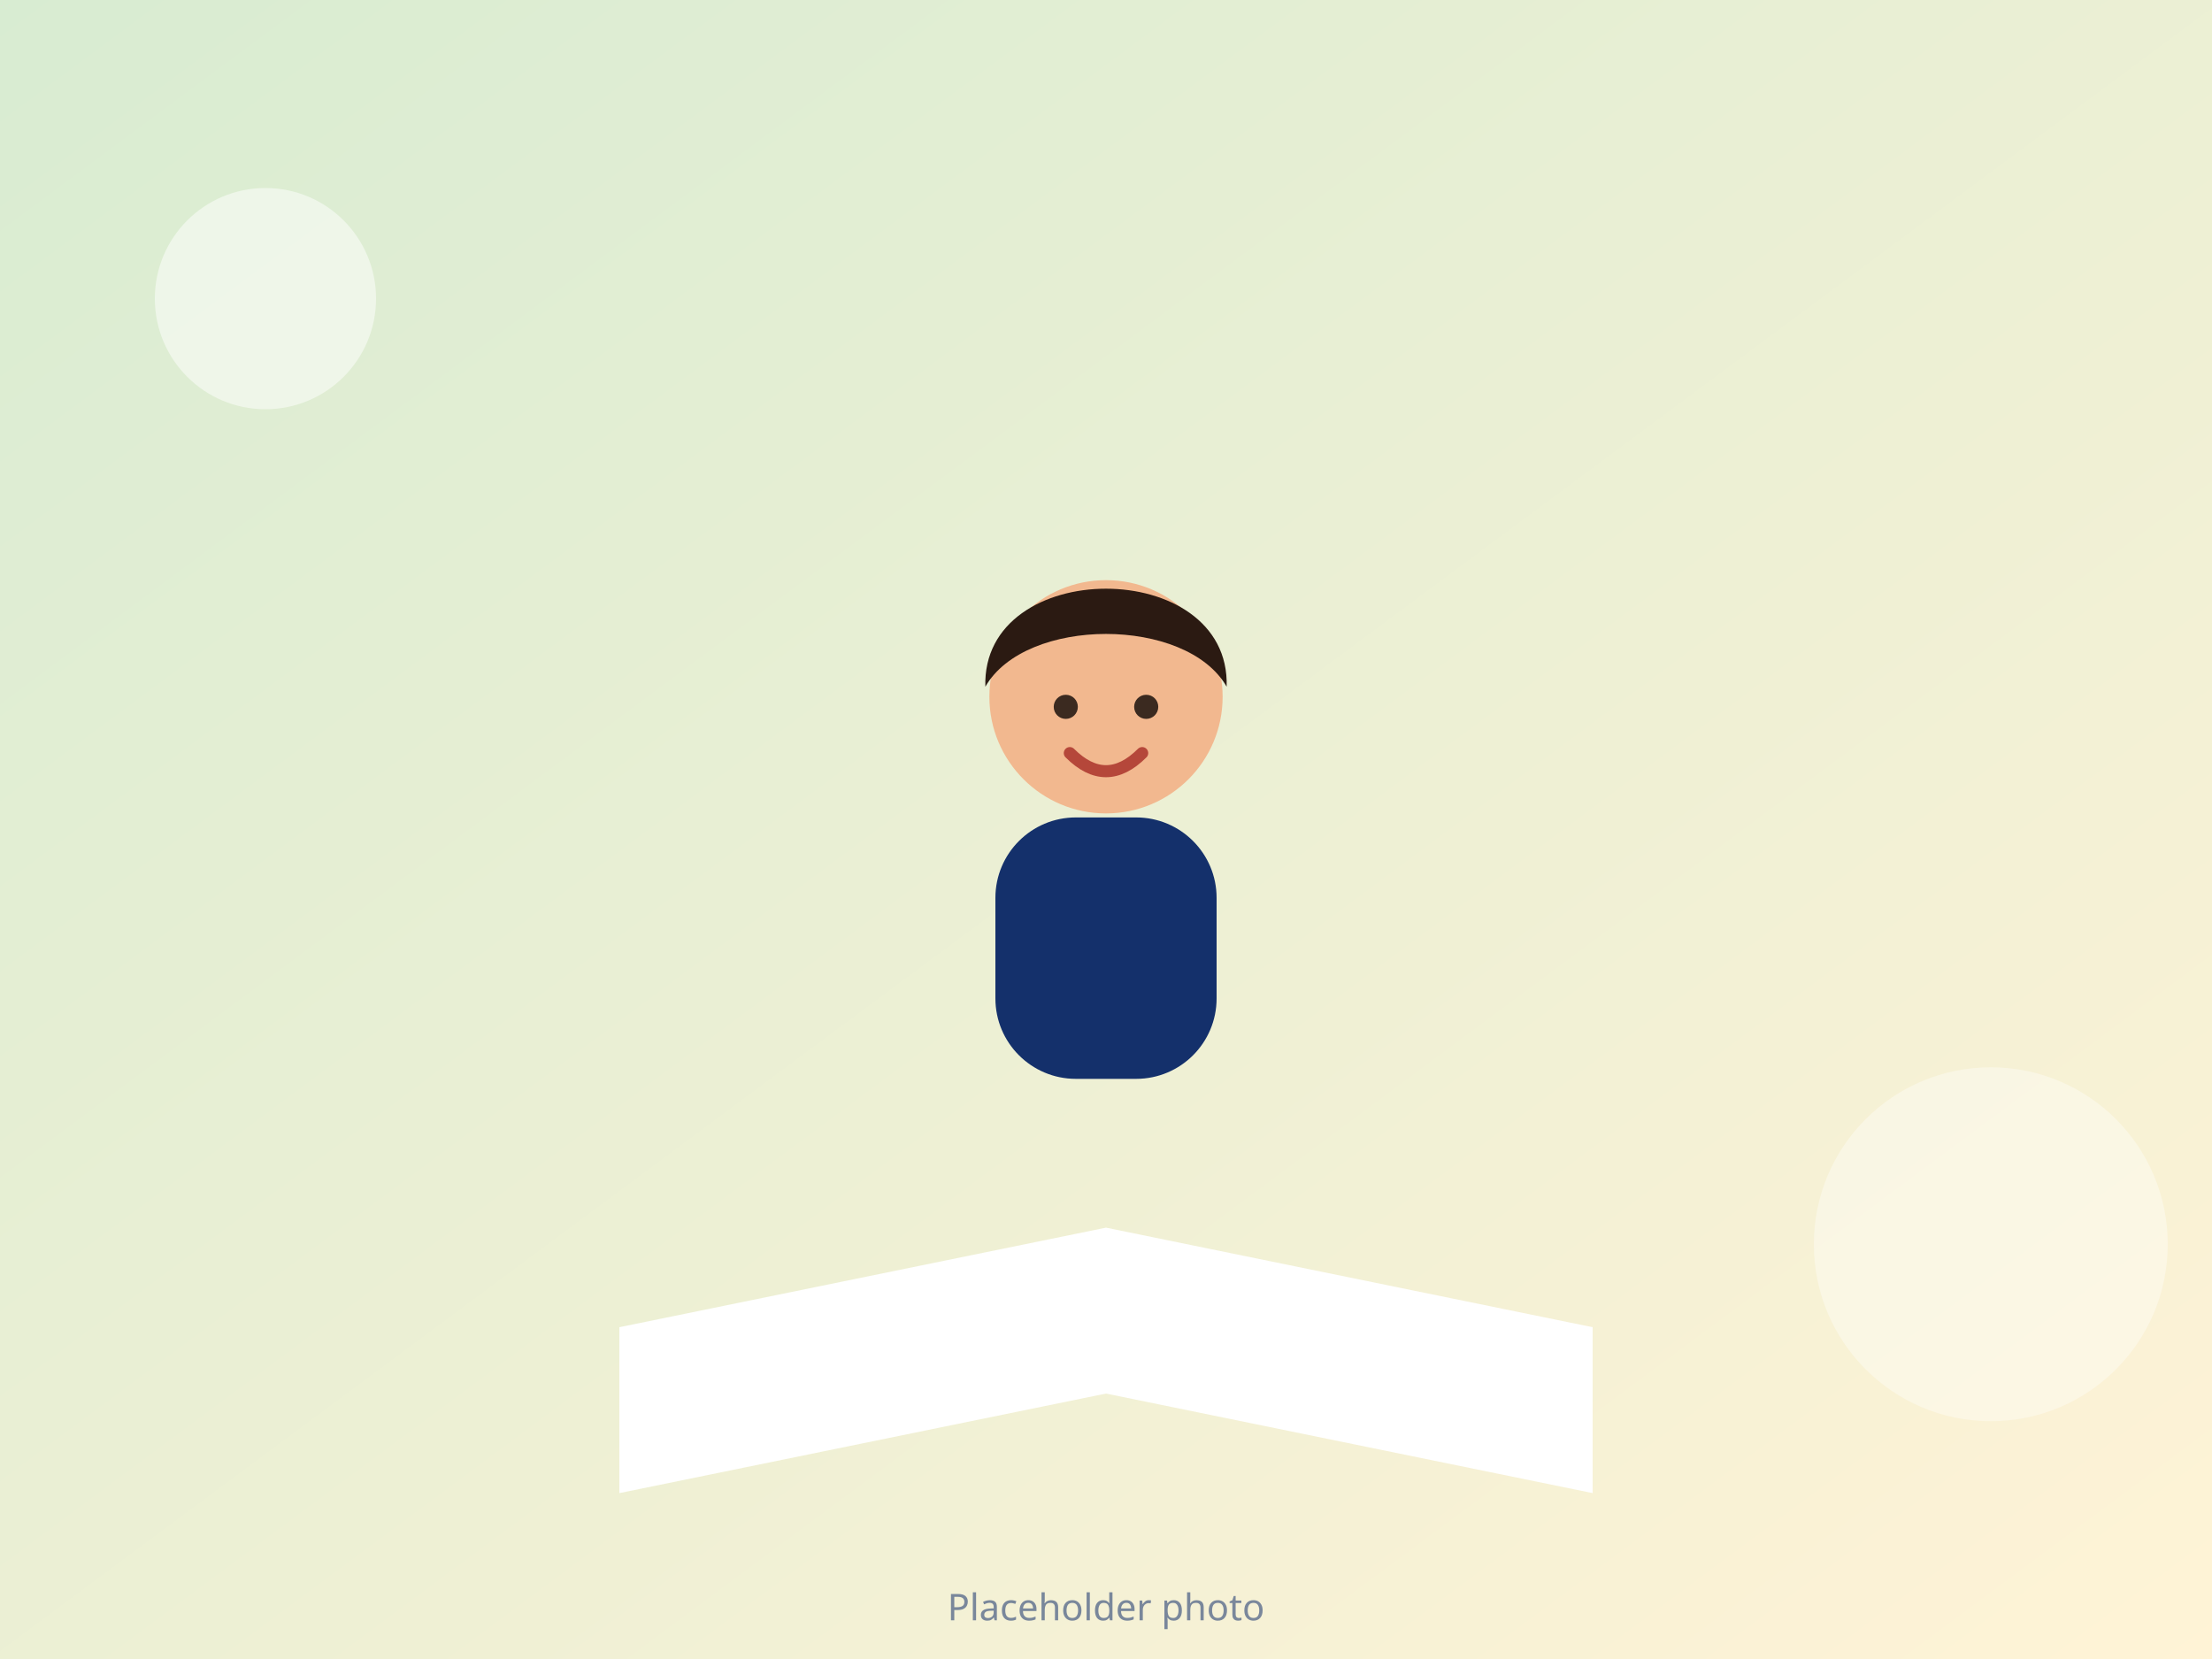
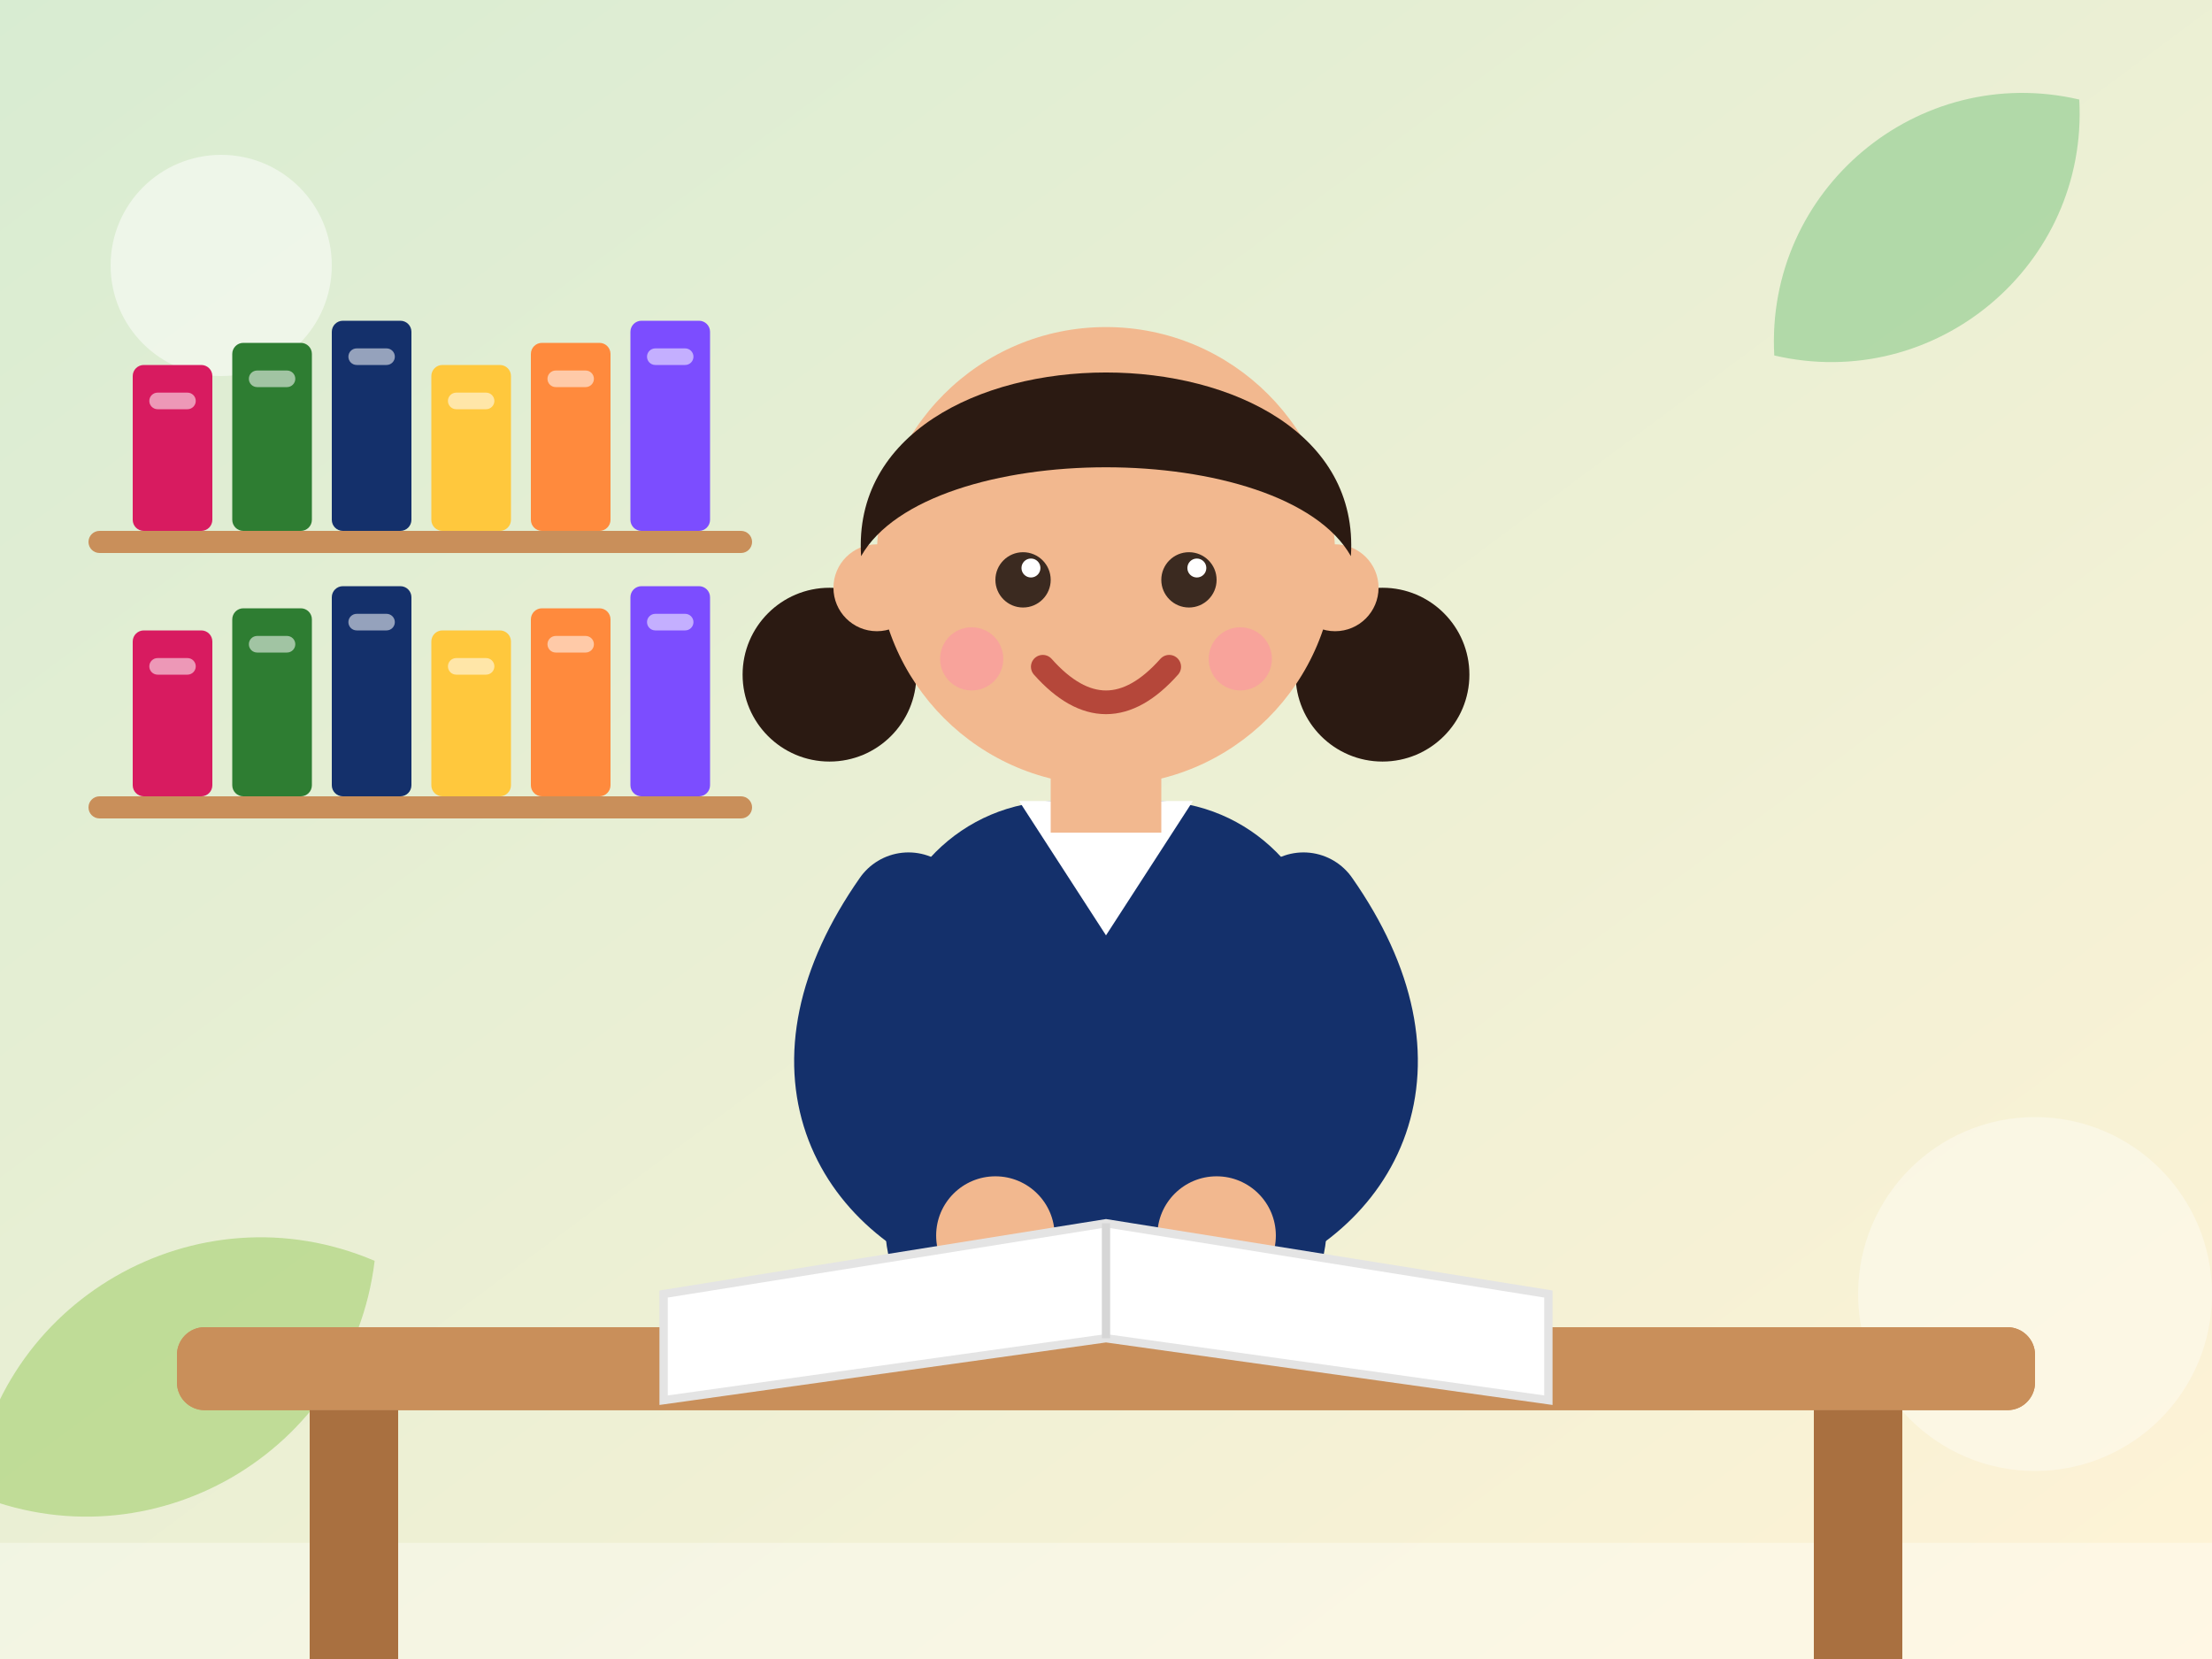
- <svg xmlns="http://www.w3.org/2000/svg" viewBox="0 0 800 600" width="800" height="600" role="img" aria-label="Gallery photo 1 (placeholder)">
+ <svg xmlns="http://www.w3.org/2000/svg" viewBox="0 0 800 600" width="800" height="600" role="img" aria-label="Learning activity illustration 1">
  <defs>
    <linearGradient id="g" x1="0" y1="0" x2="1" y2="1">
      <stop offset="0" stop-color="#d8ecd2" />
      <stop offset="1" stop-color="#fff3d6" />
    </linearGradient>
  </defs>
  <rect width="800" height="600" fill="url(#g)" />
-   <circle cx="96" cy="108" r="40" fill="#fff" opacity=".5" />
-   <circle cx="720" cy="450" r="64" fill="#fff" opacity=".35" />
-   <g transform="translate(400 252) scale(0.7272727)">
-     <rect x="-55" y="60" width="110" height="130" rx="40" fill="#14306b" />
+   <circle cx="80" cy="96" r="40" fill="#fff" opacity=".5" />
+   <circle cx="736" cy="468" r="64" fill="#fff" opacity=".35" />
+   <path transform="translate(-10 540) rotate(-30) scale(1.4)" d="M0 0C30-40 90-40 120 0C90 40 30 40 0 0Z" fill="#9ccc65" opacity=".55" />
+   <path transform="translate(752 36) rotate(140) scale(1.2)" d="M0 0C30-40 90-40 120 0C90 40 30 40 0 0Z" fill="#81c784" opacity=".55" />
+   <rect y="558" width="800" height="42" fill="#fff" opacity=".35" />
+   <rect x="32" y="192" width="240" height="8" rx="4" fill="#c98f5a" />
+   <rect x="48" y="132" width="28.8" height="60" rx="4" fill="#d81b60" />
+   <rect x="54" y="142" width="16.8" height="6" rx="3" fill="#fff" opacity=".55" />
+   <rect x="84" y="124" width="28.8" height="68" rx="4" fill="#2e7d32" />
+   <rect x="90" y="134" width="16.8" height="6" rx="3" fill="#fff" opacity=".55" />
+   <rect x="120" y="116" width="28.8" height="76" rx="4" fill="#14306b" />
+   <rect x="126" y="126" width="16.8" height="6" rx="3" fill="#fff" opacity=".55" />
+   <rect x="156" y="132" width="28.8" height="60" rx="4" fill="#ffc83d" />
+   <rect x="162" y="142" width="16.8" height="6" rx="3" fill="#fff" opacity=".55" />
+   <rect x="192" y="124" width="28.8" height="68" rx="4" fill="#ff8a3d" />
+   <rect x="198" y="134" width="16.8" height="6" rx="3" fill="#fff" opacity=".55" />
+   <rect x="228" y="116" width="28.8" height="76" rx="4" fill="#7c4dff" />
+   <rect x="234" y="126" width="16.8" height="6" rx="3" fill="#fff" opacity=".55" />
+   <rect x="32" y="288" width="240" height="8" rx="4" fill="#c98f5a" />
+   <rect x="48" y="228" width="28.8" height="60" rx="4" fill="#d81b60" />
+   <rect x="54" y="238" width="16.8" height="6" rx="3" fill="#fff" opacity=".55" />
+   <rect x="84" y="220" width="28.8" height="68" rx="4" fill="#2e7d32" />
+   <rect x="90" y="230" width="16.8" height="6" rx="3" fill="#fff" opacity=".55" />
+   <rect x="120" y="212" width="28.8" height="76" rx="4" fill="#14306b" />
+   <rect x="126" y="222" width="16.8" height="6" rx="3" fill="#fff" opacity=".55" />
+   <rect x="156" y="228" width="28.8" height="60" rx="4" fill="#ffc83d" />
+   <rect x="162" y="238" width="16.8" height="6" rx="3" fill="#fff" opacity=".55" />
+   <rect x="192" y="220" width="28.8" height="68" rx="4" fill="#ff8a3d" />
+   <rect x="198" y="230" width="16.8" height="6" rx="3" fill="#fff" opacity=".55" />
+   <rect x="228" y="212" width="28.8" height="76" rx="4" fill="#7c4dff" />
+   <rect x="234" y="222" width="16.8" height="6" rx="3" fill="#fff" opacity=".55" />
+   <rect x="64" y="480" width="672" height="30" rx="10" fill="#c98f5a" />
+   <rect x="112" y="510" width="32" height="120" fill="#a97040" />
+   <rect x="656" y="510" width="32" height="120" fill="#a97040" />
+   <g transform="translate(400 201.1429) scale(1.428571)">
+     <circle cx="-70" cy="30" r="22" fill="#2b1a12" />
+     <circle cx="70" cy="30" r="22" fill="#2b1a12" />
+     <rect x="-56" y="62" width="112" height="150" rx="44" fill="#14306b" />
+     <path d="M-22 62L0 96L22 62Z" fill="#fff" />
+     <path d="M-50 90C-78 130-60 160-30 170" stroke="#14306b" stroke-width="30" stroke-linecap="round" fill="none" />
+     <path d="M50 90C78 130 60 160 30 170" stroke="#14306b" stroke-width="30" stroke-linecap="round" fill="none" />
+     <circle cx="-28" cy="172" r="15" fill="#f2b88f" />
+     <circle cx="28" cy="172" r="15" fill="#f2b88f" />
+     <rect x="-14" y="48" width="28" height="22" fill="#f2b88f" />
+     <circle cx="-58" cy="8" r="11" fill="#f2b88f" />
+     <circle cx="58" cy="8" r="11" fill="#f2b88f" />
    <circle cx="0" cy="0" r="58" fill="#f2b88f" />
-     <path d="M-60 -5 C-62 -70 62 -70 60 -5 C40 -40 -40 -40 -60 -5Z" fill="#2b1a12" />
-     <circle cx="-20" cy="5" r="6" fill="#3b2a20" />
-     <circle cx="20" cy="5" r="6" fill="#3b2a20" />
-     <path d="M-18 28 Q0 46 18 28" stroke="#b5473a" stroke-width="6" fill="none" stroke-linecap="round" />
+     <path d="M-62 0C-66-62 66-62 62 0C45-30-45-30-62 0Z" fill="#2b1a12" />
+     <circle cx="-21" cy="6" r="7" fill="#3b2a20" />
+     <circle cx="21" cy="6" r="7" fill="#3b2a20" />
+     <circle cx="-19" cy="3" r="2.4" fill="#fff" />
+     <circle cx="23" cy="3" r="2.4" fill="#fff" />
+     <circle cx="-34" cy="26" r="8" fill="#ff8aa8" opacity=".45" />
+     <circle cx="34" cy="26" r="8" fill="#ff8aa8" opacity=".45" />
+     <path d="M-16 28Q0 46 16 28" stroke="#b5473a" stroke-width="6" fill="none" stroke-linecap="round" />
  </g>
-   <path d="M224 480 L400 444 L576 480 L576 540 L400 504 L224 540Z" fill="#fff" />
-   <text x="400" y="586" text-anchor="middle" font-family="sans-serif" font-size="13.333" fill="#14306b" opacity=".55">Placeholder photo</text>
+   <rect x="64" y="480" width="672" height="30" rx="10" fill="#c98f5a" />
+   <rect x="112" y="510" width="32" height="120" fill="#a97040" />
+   <rect x="656" y="510" width="32" height="120" fill="#a97040" />
+   <path d="M240 468L400 442.4L560 468L560 506.4L400 484L240 506.4Z" fill="#fff" stroke="#e4e4e4" stroke-width="3" />
+   <path d="M400 442.4V484" stroke="#d6d6d6" stroke-width="3" />
</svg>
